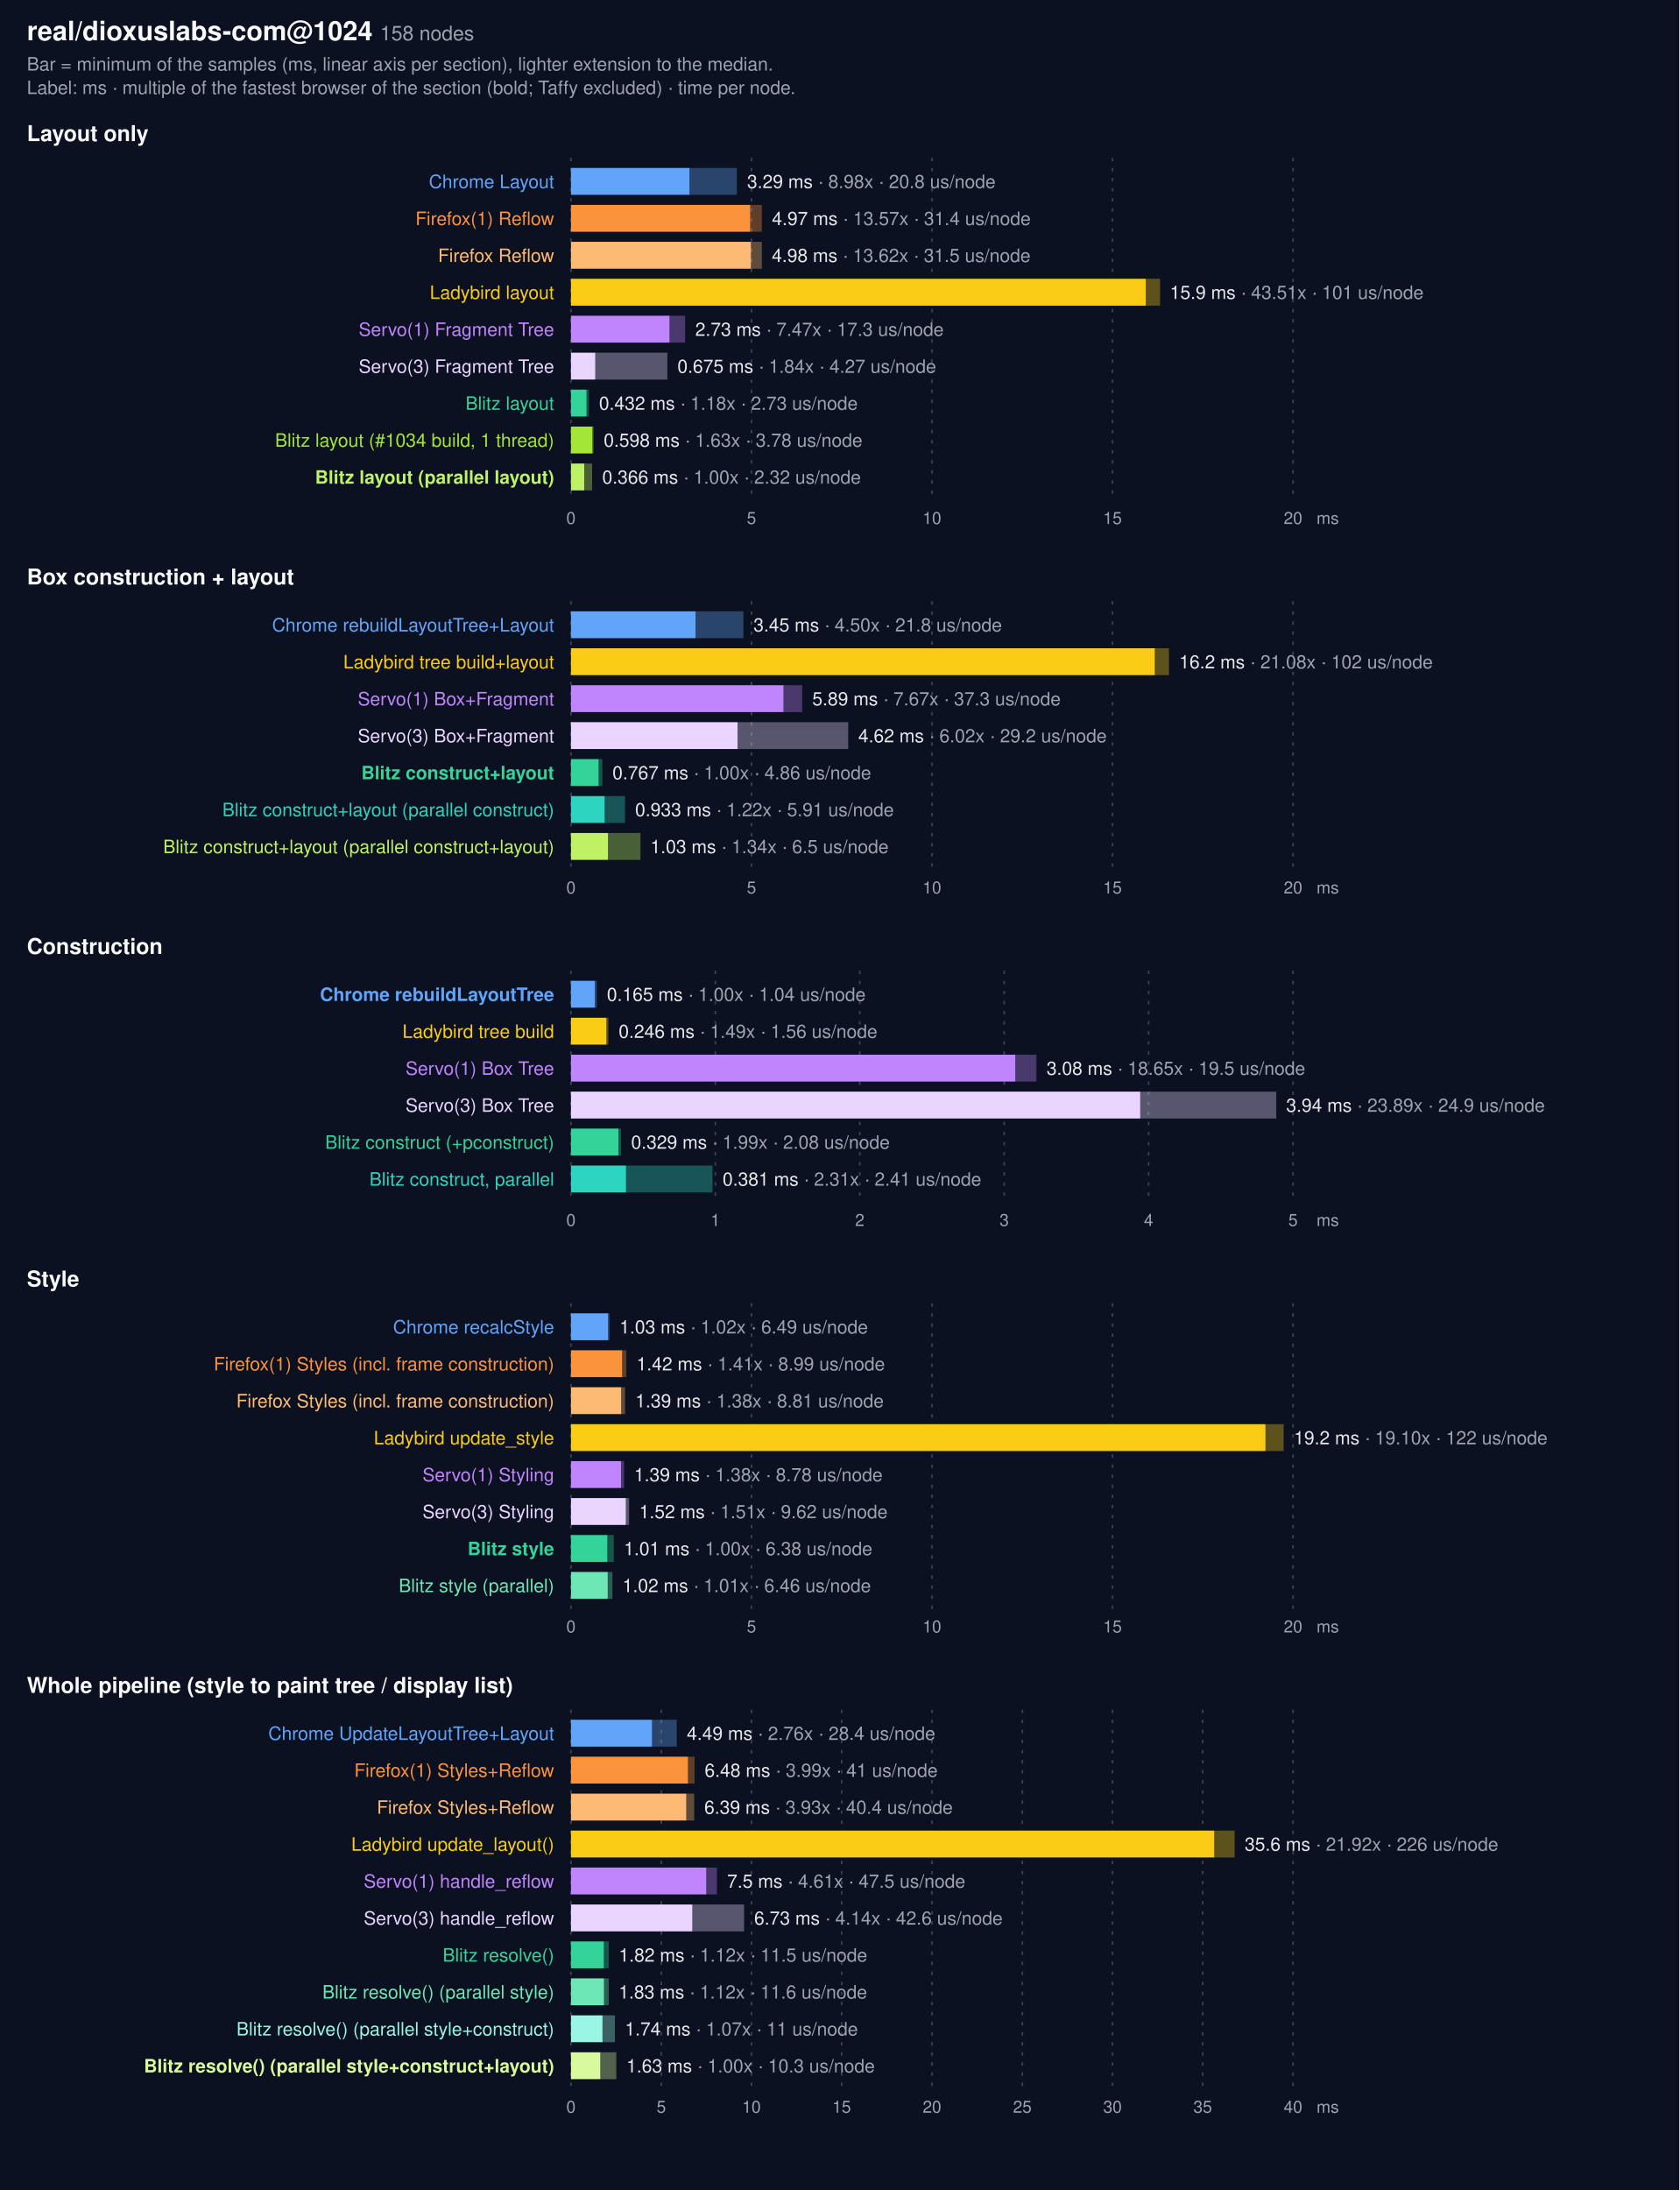
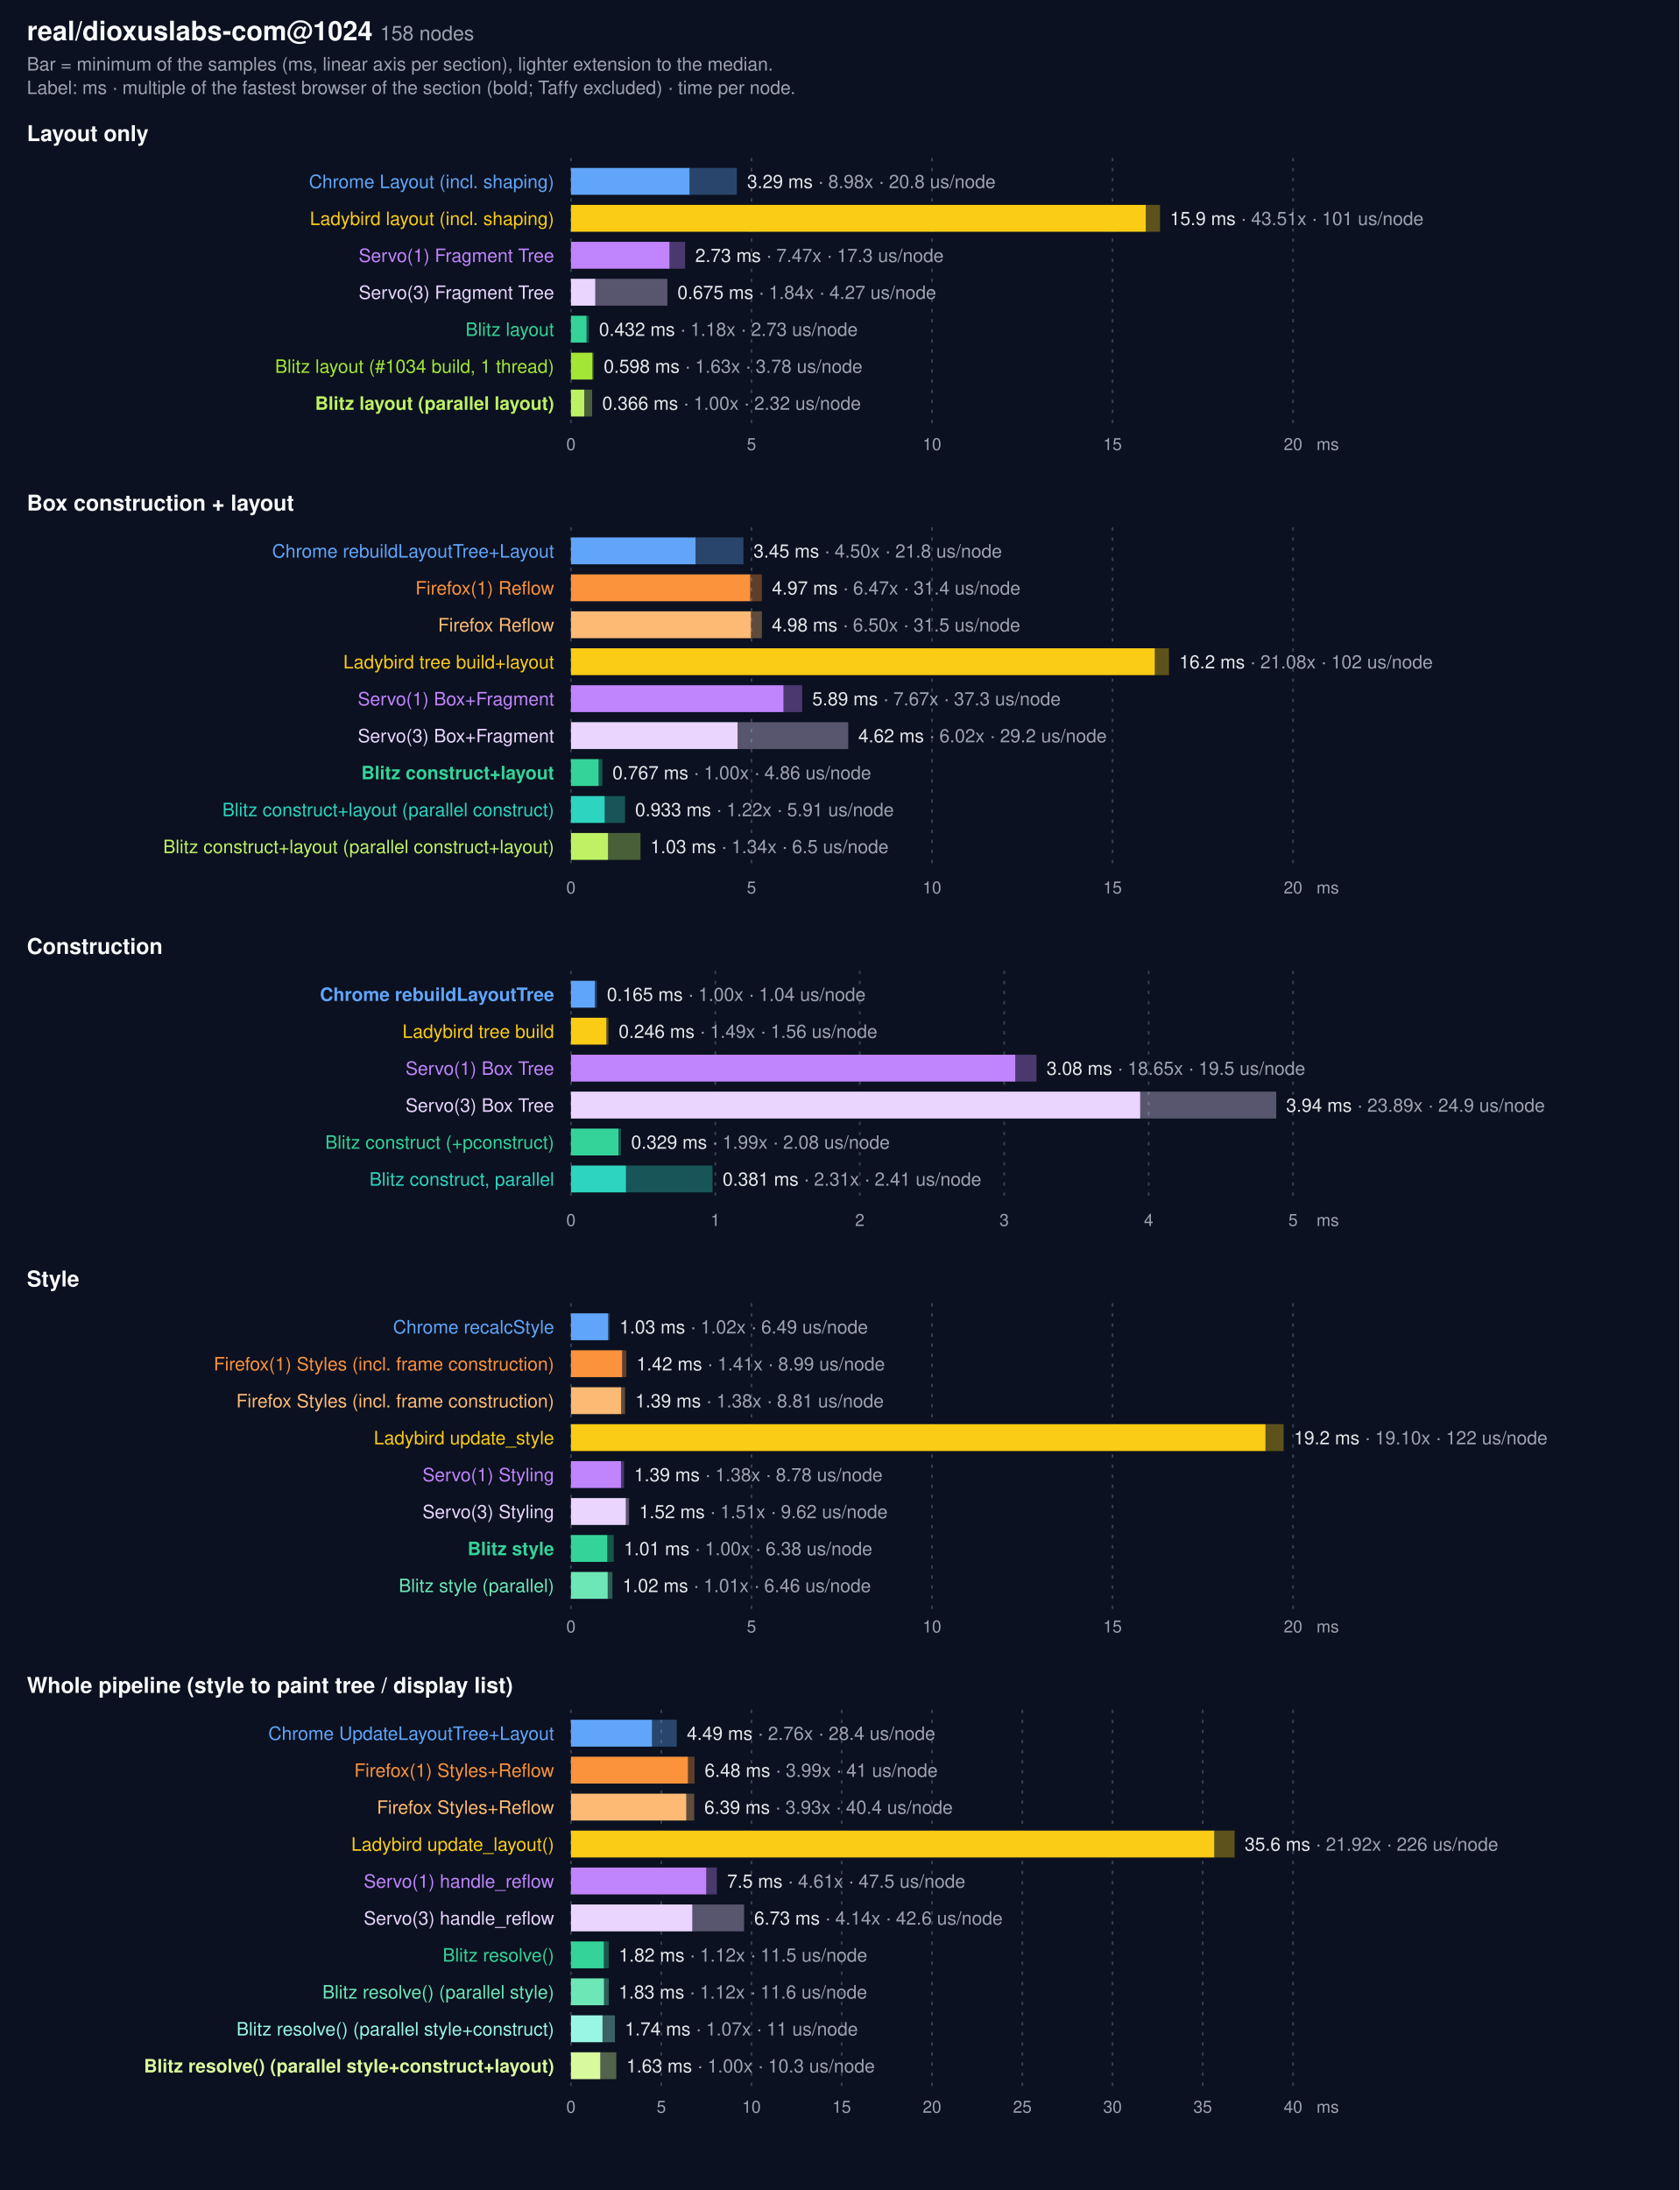
<svg xmlns="http://www.w3.org/2000/svg" width="1000" height="1304" viewBox="0 0 1000 1304" font-family="system-ui, -apple-system, Segoe UI, Helvetica, Arial, sans-serif">
  <rect width="1000" height="1304" fill="#0b1120" />
  <text x="16" y="24" fill="#f9fafb" font-size="16" font-weight="600">real/dioxuslabs-com@1024 <tspan fill="#9ca3af" font-size="12" font-weight="400">158 nodes</tspan>
  </text>
  <text x="16" y="42" fill="#9ca3af" font-size="11">Bar = minimum of the samples (ms, linear axis per section), lighter extension to the median.</text>
  <text x="16" y="56" fill="#9ca3af" font-size="11">Label: ms · multiple of the fastest browser of the section (bold; Taffy excluded) · time per node.</text>
  <text x="16" y="84" fill="#f9fafb" font-size="13" font-weight="600">Layout only</text>
-   <line x1="340.0" x2="340.0" y1="94" y2="298" stroke="#374151" stroke-dasharray="2 4" />
-   <text x="340.0" y="312" fill="#9ca3af" font-size="10" text-anchor="middle">0</text>
-   <line x1="447.5" x2="447.5" y1="94" y2="298" stroke="#374151" stroke-dasharray="2 4" />
-   <text x="447.5" y="312" fill="#9ca3af" font-size="10" text-anchor="middle">5</text>
-   <line x1="555.0" x2="555.0" y1="94" y2="298" stroke="#374151" stroke-dasharray="2 4" />
-   <text x="555.0" y="312" fill="#9ca3af" font-size="10" text-anchor="middle">10</text>
-   <line x1="662.5" x2="662.5" y1="94" y2="298" stroke="#374151" stroke-dasharray="2 4" />
-   <text x="662.5" y="312" fill="#9ca3af" font-size="10" text-anchor="middle">15</text>
-   <line x1="770.0" x2="770.0" y1="94" y2="298" stroke="#374151" stroke-dasharray="2 4" />
-   <text x="770.0" y="312" fill="#9ca3af" font-size="10" text-anchor="middle">20</text>
-   <text x="784" y="312" fill="#9ca3af" font-size="10">ms</text>
-   <text x="330" y="112" fill="#60a5fa" font-size="11" text-anchor="end">Chrome Layout</text>
+   <line x1="340.0" x2="340.0" y1="94" y2="254" stroke="#374151" stroke-dasharray="2 4" />
+   <text x="340.0" y="268" fill="#9ca3af" font-size="10" text-anchor="middle">0</text>
+   <line x1="447.5" x2="447.5" y1="94" y2="254" stroke="#374151" stroke-dasharray="2 4" />
+   <text x="447.5" y="268" fill="#9ca3af" font-size="10" text-anchor="middle">5</text>
+   <line x1="555.0" x2="555.0" y1="94" y2="254" stroke="#374151" stroke-dasharray="2 4" />
+   <text x="555.0" y="268" fill="#9ca3af" font-size="10" text-anchor="middle">10</text>
+   <line x1="662.5" x2="662.5" y1="94" y2="254" stroke="#374151" stroke-dasharray="2 4" />
+   <text x="662.5" y="268" fill="#9ca3af" font-size="10" text-anchor="middle">15</text>
+   <line x1="770.0" x2="770.0" y1="94" y2="254" stroke="#374151" stroke-dasharray="2 4" />
+   <text x="770.0" y="268" fill="#9ca3af" font-size="10" text-anchor="middle">20</text>
+   <text x="784" y="268" fill="#9ca3af" font-size="10">ms</text>
+   <text x="330" y="112" fill="#60a5fa" font-size="11" text-anchor="end">Chrome Layout (incl. shaping)</text>
  <rect x="340" y="100" width="70.6" height="16" fill="#60a5fa" />
  <rect x="410.6" y="100" width="28.2" height="16" fill="#60a5fa" opacity="0.35" />
  <text x="444.9" y="112" fill="#e5e7eb" font-size="11">3.29 ms <tspan fill="#9ca3af">· 8.98x · 20.8 us/node</tspan>
  </text>
-   <text x="330" y="134" fill="#fb923c" font-size="11" text-anchor="end">Firefox(1) Reflow</text>
-   <rect x="340" y="122" width="106.8" height="16" fill="#fb923c" />
-   <rect x="446.8" y="122" width="6.9" height="16" fill="#fb923c" opacity="0.35" />
-   <text x="459.7" y="134" fill="#e5e7eb" font-size="11">4.97 ms <tspan fill="#9ca3af">· 13.57x · 31.4 us/node</tspan>
-   </text>
-   <text x="330" y="156" fill="#fdba74" font-size="11" text-anchor="end">Firefox Reflow</text>
-   <rect x="340" y="144" width="107.2" height="16" fill="#fdba74" />
-   <rect x="447.2" y="144" width="6.5" height="16" fill="#fdba74" opacity="0.35" />
-   <text x="459.6" y="156" fill="#e5e7eb" font-size="11">4.98 ms <tspan fill="#9ca3af">· 13.62x · 31.5 us/node</tspan>
-   </text>
-   <text x="330" y="178" fill="#facc15" font-size="11" text-anchor="end">Ladybird layout</text>
-   <rect x="340" y="166" width="342.3" height="16" fill="#facc15" />
-   <rect x="682.3" y="166" width="8.5" height="16" fill="#facc15" opacity="0.35" />
-   <text x="696.7" y="178" fill="#e5e7eb" font-size="11">15.9 ms <tspan fill="#9ca3af">· 43.51x · 101 us/node</tspan>
-   </text>
-   <text x="330" y="200" fill="#c084fc" font-size="11" text-anchor="end">Servo(1) Fragment Tree</text>
-   <rect x="340" y="188" width="58.7" height="16" fill="#c084fc" />
-   <rect x="398.7" y="188" width="9.3" height="16" fill="#c084fc" opacity="0.35" />
-   <text x="414.0" y="200" fill="#e5e7eb" font-size="11">2.73 ms <tspan fill="#9ca3af">· 7.47x · 17.3 us/node</tspan>
-   </text>
-   <text x="330" y="222" fill="#e9d5ff" font-size="11" text-anchor="end">Servo(3) Fragment Tree</text>
-   <rect x="340" y="210" width="14.5" height="16" fill="#e9d5ff" />
-   <rect x="354.5" y="210" width="42.9" height="16" fill="#e9d5ff" opacity="0.35" />
-   <text x="403.4" y="222" fill="#e5e7eb" font-size="11">0.675 ms <tspan fill="#9ca3af">· 1.84x · 4.27 us/node</tspan>
-   </text>
-   <text x="330" y="244" fill="#34d399" font-size="11" text-anchor="end">Blitz layout</text>
-   <rect x="340" y="232" width="9.3" height="16" fill="#34d399" />
-   <rect x="349.3" y="232" width="1.4" height="16" fill="#34d399" opacity="0.35" />
-   <text x="356.7" y="244" fill="#e5e7eb" font-size="11">0.432 ms <tspan fill="#9ca3af">· 1.18x · 2.73 us/node</tspan>
-   </text>
-   <text x="330" y="266" fill="#a3e635" font-size="11" text-anchor="end">Blitz layout (#1034 build, 1 thread)</text>
-   <rect x="340" y="254" width="12.8" height="16" fill="#a3e635" />
-   <rect x="352.8" y="254" width="0.7" height="16" fill="#a3e635" opacity="0.35" />
-   <text x="359.5" y="266" fill="#e5e7eb" font-size="11">0.598 ms <tspan fill="#9ca3af">· 1.63x · 3.78 us/node</tspan>
-   </text>
-   <text x="330" y="288" fill="#bef264" font-size="11" text-anchor="end" font-weight="700">Blitz layout (parallel layout)</text>
-   <rect x="340" y="276" width="7.9" height="16" fill="#bef264" />
-   <rect x="347.9" y="276" width="4.7" height="16" fill="#bef264" opacity="0.35" />
-   <text x="358.6" y="288" fill="#e5e7eb" font-size="11">0.366 ms <tspan fill="#9ca3af">· 1.00x · 2.32 us/node</tspan>
-   </text>
-   <text x="16" y="348" fill="#f9fafb" font-size="13" font-weight="600">Box construction + layout</text>
-   <line x1="340.0" x2="340.0" y1="358" y2="518" stroke="#374151" stroke-dasharray="2 4" />
+   <text x="330" y="134" fill="#facc15" font-size="11" text-anchor="end">Ladybird layout (incl. shaping)</text>
+   <rect x="340" y="122" width="342.3" height="16" fill="#facc15" />
+   <rect x="682.3" y="122" width="8.5" height="16" fill="#facc15" opacity="0.35" />
+   <text x="696.7" y="134" fill="#e5e7eb" font-size="11">15.9 ms <tspan fill="#9ca3af">· 43.51x · 101 us/node</tspan>
+   </text>
+   <text x="330" y="156" fill="#c084fc" font-size="11" text-anchor="end">Servo(1) Fragment Tree</text>
+   <rect x="340" y="144" width="58.7" height="16" fill="#c084fc" />
+   <rect x="398.7" y="144" width="9.3" height="16" fill="#c084fc" opacity="0.35" />
+   <text x="414.0" y="156" fill="#e5e7eb" font-size="11">2.73 ms <tspan fill="#9ca3af">· 7.47x · 17.3 us/node</tspan>
+   </text>
+   <text x="330" y="178" fill="#e9d5ff" font-size="11" text-anchor="end">Servo(3) Fragment Tree</text>
+   <rect x="340" y="166" width="14.5" height="16" fill="#e9d5ff" />
+   <rect x="354.5" y="166" width="42.9" height="16" fill="#e9d5ff" opacity="0.35" />
+   <text x="403.4" y="178" fill="#e5e7eb" font-size="11">0.675 ms <tspan fill="#9ca3af">· 1.84x · 4.27 us/node</tspan>
+   </text>
+   <text x="330" y="200" fill="#34d399" font-size="11" text-anchor="end">Blitz layout</text>
+   <rect x="340" y="188" width="9.3" height="16" fill="#34d399" />
+   <rect x="349.3" y="188" width="1.4" height="16" fill="#34d399" opacity="0.35" />
+   <text x="356.7" y="200" fill="#e5e7eb" font-size="11">0.432 ms <tspan fill="#9ca3af">· 1.18x · 2.73 us/node</tspan>
+   </text>
+   <text x="330" y="222" fill="#a3e635" font-size="11" text-anchor="end">Blitz layout (#1034 build, 1 thread)</text>
+   <rect x="340" y="210" width="12.8" height="16" fill="#a3e635" />
+   <rect x="352.8" y="210" width="0.7" height="16" fill="#a3e635" opacity="0.35" />
+   <text x="359.5" y="222" fill="#e5e7eb" font-size="11">0.598 ms <tspan fill="#9ca3af">· 1.63x · 3.78 us/node</tspan>
+   </text>
+   <text x="330" y="244" fill="#bef264" font-size="11" text-anchor="end" font-weight="700">Blitz layout (parallel layout)</text>
+   <rect x="340" y="232" width="7.9" height="16" fill="#bef264" />
+   <rect x="347.9" y="232" width="4.7" height="16" fill="#bef264" opacity="0.35" />
+   <text x="358.6" y="244" fill="#e5e7eb" font-size="11">0.366 ms <tspan fill="#9ca3af">· 1.00x · 2.32 us/node</tspan>
+   </text>
+   <text x="16" y="304" fill="#f9fafb" font-size="13" font-weight="600">Box construction + layout</text>
+   <line x1="340.0" x2="340.0" y1="314" y2="518" stroke="#374151" stroke-dasharray="2 4" />
  <text x="340.0" y="532" fill="#9ca3af" font-size="10" text-anchor="middle">0</text>
-   <line x1="447.5" x2="447.5" y1="358" y2="518" stroke="#374151" stroke-dasharray="2 4" />
+   <line x1="447.5" x2="447.5" y1="314" y2="518" stroke="#374151" stroke-dasharray="2 4" />
  <text x="447.5" y="532" fill="#9ca3af" font-size="10" text-anchor="middle">5</text>
-   <line x1="555.0" x2="555.0" y1="358" y2="518" stroke="#374151" stroke-dasharray="2 4" />
+   <line x1="555.0" x2="555.0" y1="314" y2="518" stroke="#374151" stroke-dasharray="2 4" />
  <text x="555.0" y="532" fill="#9ca3af" font-size="10" text-anchor="middle">10</text>
-   <line x1="662.5" x2="662.5" y1="358" y2="518" stroke="#374151" stroke-dasharray="2 4" />
+   <line x1="662.5" x2="662.5" y1="314" y2="518" stroke="#374151" stroke-dasharray="2 4" />
  <text x="662.5" y="532" fill="#9ca3af" font-size="10" text-anchor="middle">15</text>
-   <line x1="770.0" x2="770.0" y1="358" y2="518" stroke="#374151" stroke-dasharray="2 4" />
+   <line x1="770.0" x2="770.0" y1="314" y2="518" stroke="#374151" stroke-dasharray="2 4" />
  <text x="770.0" y="532" fill="#9ca3af" font-size="10" text-anchor="middle">20</text>
  <text x="784" y="532" fill="#9ca3af" font-size="10">ms</text>
-   <text x="330" y="376" fill="#60a5fa" font-size="11" text-anchor="end">Chrome rebuildLayoutTree+Layout</text>
-   <rect x="340" y="364" width="74.2" height="16" fill="#60a5fa" />
-   <rect x="414.2" y="364" width="28.5" height="16" fill="#60a5fa" opacity="0.35" />
-   <text x="448.7" y="376" fill="#e5e7eb" font-size="11">3.45 ms <tspan fill="#9ca3af">· 4.50x · 21.8 us/node</tspan>
+   <text x="330" y="332" fill="#60a5fa" font-size="11" text-anchor="end">Chrome rebuildLayoutTree+Layout</text>
+   <rect x="340" y="320" width="74.2" height="16" fill="#60a5fa" />
+   <rect x="414.2" y="320" width="28.5" height="16" fill="#60a5fa" opacity="0.35" />
+   <text x="448.7" y="332" fill="#e5e7eb" font-size="11">3.45 ms <tspan fill="#9ca3af">· 4.50x · 21.8 us/node</tspan>
+   </text>
+   <text x="330" y="354" fill="#fb923c" font-size="11" text-anchor="end">Firefox(1) Reflow</text>
+   <rect x="340" y="342" width="106.8" height="16" fill="#fb923c" />
+   <rect x="446.8" y="342" width="6.9" height="16" fill="#fb923c" opacity="0.35" />
+   <text x="459.7" y="354" fill="#e5e7eb" font-size="11">4.97 ms <tspan fill="#9ca3af">· 6.47x · 31.4 us/node</tspan>
+   </text>
+   <text x="330" y="376" fill="#fdba74" font-size="11" text-anchor="end">Firefox Reflow</text>
+   <rect x="340" y="364" width="107.2" height="16" fill="#fdba74" />
+   <rect x="447.2" y="364" width="6.5" height="16" fill="#fdba74" opacity="0.35" />
+   <text x="459.6" y="376" fill="#e5e7eb" font-size="11">4.98 ms <tspan fill="#9ca3af">· 6.50x · 31.5 us/node</tspan>
  </text>
  <text x="330" y="398" fill="#facc15" font-size="11" text-anchor="end">Ladybird tree build+layout</text>
  <rect x="340" y="386" width="347.7" height="16" fill="#facc15" />
  <rect x="687.7" y="386" width="8.4" height="16" fill="#facc15" opacity="0.35" />
  <text x="702.2" y="398" fill="#e5e7eb" font-size="11">16.2 ms <tspan fill="#9ca3af">· 21.08x · 102 us/node</tspan>
  </text>
  <text x="330" y="420" fill="#c084fc" font-size="11" text-anchor="end">Servo(1) Box+Fragment</text>
  <rect x="340" y="408" width="126.6" height="16" fill="#c084fc" />
  <rect x="466.6" y="408" width="11.1" height="16" fill="#c084fc" opacity="0.35" />
  <text x="483.7" y="420" fill="#e5e7eb" font-size="11">5.89 ms <tspan fill="#9ca3af">· 7.67x · 37.3 us/node</tspan>
  </text>
  <text x="330" y="442" fill="#e9d5ff" font-size="11" text-anchor="end">Servo(3) Box+Fragment</text>
  <rect x="340" y="430" width="99.2" height="16" fill="#e9d5ff" />
  <rect x="439.2" y="430" width="65.9" height="16" fill="#e9d5ff" opacity="0.35" />
  <text x="511.1" y="442" fill="#e5e7eb" font-size="11">4.62 ms <tspan fill="#9ca3af">· 6.02x · 29.2 us/node</tspan>
  </text>
  <text x="330" y="464" fill="#34d399" font-size="11" text-anchor="end" font-weight="700">Blitz construct+layout</text>
  <rect x="340" y="452" width="16.5" height="16" fill="#34d399" />
  <rect x="356.5" y="452" width="2.2" height="16" fill="#34d399" opacity="0.35" />
  <text x="364.7" y="464" fill="#e5e7eb" font-size="11">0.767 ms <tspan fill="#9ca3af">· 1.00x · 4.86 us/node</tspan>
  </text>
  <text x="330" y="486" fill="#2dd4bf" font-size="11" text-anchor="end">Blitz construct+layout (parallel construct)</text>
  <rect x="340" y="474" width="20.1" height="16" fill="#2dd4bf" />
  <rect x="360.1" y="474" width="12.1" height="16" fill="#2dd4bf" opacity="0.35" />
  <text x="378.2" y="486" fill="#e5e7eb" font-size="11">0.933 ms <tspan fill="#9ca3af">· 1.22x · 5.91 us/node</tspan>
  </text>
  <text x="330" y="508" fill="#bef264" font-size="11" text-anchor="end">Blitz construct+layout (parallel construct+layout)</text>
  <rect x="340" y="496" width="22.1" height="16" fill="#bef264" />
  <rect x="362.1" y="496" width="19.3" height="16" fill="#bef264" opacity="0.35" />
  <text x="387.3" y="508" fill="#e5e7eb" font-size="11">1.03 ms <tspan fill="#9ca3af">· 1.34x · 6.5 us/node</tspan>
  </text>
  <text x="16" y="568" fill="#f9fafb" font-size="13" font-weight="600">Construction</text>
  <line x1="340.0" x2="340.0" y1="578" y2="716" stroke="#374151" stroke-dasharray="2 4" />
  <text x="340.0" y="730" fill="#9ca3af" font-size="10" text-anchor="middle">0</text>
  <line x1="426.0" x2="426.0" y1="578" y2="716" stroke="#374151" stroke-dasharray="2 4" />
  <text x="426.0" y="730" fill="#9ca3af" font-size="10" text-anchor="middle">1</text>
  <line x1="512.0" x2="512.0" y1="578" y2="716" stroke="#374151" stroke-dasharray="2 4" />
  <text x="512.0" y="730" fill="#9ca3af" font-size="10" text-anchor="middle">2</text>
  <line x1="598.0" x2="598.0" y1="578" y2="716" stroke="#374151" stroke-dasharray="2 4" />
  <text x="598.0" y="730" fill="#9ca3af" font-size="10" text-anchor="middle">3</text>
  <line x1="684.0" x2="684.0" y1="578" y2="716" stroke="#374151" stroke-dasharray="2 4" />
  <text x="684.0" y="730" fill="#9ca3af" font-size="10" text-anchor="middle">4</text>
  <line x1="770.0" x2="770.0" y1="578" y2="716" stroke="#374151" stroke-dasharray="2 4" />
  <text x="770.0" y="730" fill="#9ca3af" font-size="10" text-anchor="middle">5</text>
  <text x="784" y="730" fill="#9ca3af" font-size="10">ms</text>
  <text x="330" y="596" fill="#60a5fa" font-size="11" text-anchor="end" font-weight="700">Chrome rebuildLayoutTree</text>
  <rect x="340" y="584" width="14.2" height="16" fill="#60a5fa" />
  <rect x="354.2" y="584" width="1.2" height="16" fill="#60a5fa" opacity="0.35" />
  <text x="361.4" y="596" fill="#e5e7eb" font-size="11">0.165 ms <tspan fill="#9ca3af">· 1.00x · 1.04 us/node</tspan>
  </text>
  <text x="330" y="618" fill="#facc15" font-size="11" text-anchor="end">Ladybird tree build</text>
  <rect x="340" y="606" width="21.1" height="16" fill="#facc15" />
  <rect x="361.1" y="606" width="1.2" height="16" fill="#facc15" opacity="0.35" />
  <text x="368.4" y="618" fill="#e5e7eb" font-size="11">0.246 ms <tspan fill="#9ca3af">· 1.49x · 1.56 us/node</tspan>
  </text>
  <text x="330" y="640" fill="#c084fc" font-size="11" text-anchor="end">Servo(1) Box Tree</text>
  <rect x="340" y="628" width="264.6" height="16" fill="#c084fc" />
  <rect x="604.6" y="628" width="12.6" height="16" fill="#c084fc" opacity="0.35" />
  <text x="623.2" y="640" fill="#e5e7eb" font-size="11">3.08 ms <tspan fill="#9ca3af">· 18.65x · 19.5 us/node</tspan>
  </text>
  <text x="330" y="662" fill="#e9d5ff" font-size="11" text-anchor="end">Servo(3) Box Tree</text>
  <rect x="340" y="650" width="339.0" height="16" fill="#e9d5ff" />
  <rect x="679.0" y="650" width="81.0" height="16" fill="#e9d5ff" opacity="0.35" />
  <text x="765.9" y="662" fill="#e5e7eb" font-size="11">3.94 ms <tspan fill="#9ca3af">· 23.89x · 24.9 us/node</tspan>
  </text>
  <text x="330" y="684" fill="#34d399" font-size="11" text-anchor="end">Blitz construct (+pconstruct)</text>
  <rect x="340" y="672" width="28.3" height="16" fill="#34d399" />
  <rect x="368.3" y="672" width="1.5" height="16" fill="#34d399" opacity="0.35" />
  <text x="375.8" y="684" fill="#e5e7eb" font-size="11">0.329 ms <tspan fill="#9ca3af">· 1.99x · 2.08 us/node</tspan>
  </text>
  <text x="330" y="706" fill="#2dd4bf" font-size="11" text-anchor="end">Blitz construct, parallel</text>
  <rect x="340" y="694" width="32.8" height="16" fill="#2dd4bf" />
  <rect x="372.8" y="694" width="51.5" height="16" fill="#2dd4bf" opacity="0.35" />
  <text x="430.3" y="706" fill="#e5e7eb" font-size="11">0.381 ms <tspan fill="#9ca3af">· 2.31x · 2.41 us/node</tspan>
  </text>
  <text x="16" y="766" fill="#f9fafb" font-size="13" font-weight="600">Style</text>
  <line x1="340.0" x2="340.0" y1="776" y2="958" stroke="#374151" stroke-dasharray="2 4" />
  <text x="340.0" y="972" fill="#9ca3af" font-size="10" text-anchor="middle">0</text>
  <line x1="447.5" x2="447.5" y1="776" y2="958" stroke="#374151" stroke-dasharray="2 4" />
  <text x="447.5" y="972" fill="#9ca3af" font-size="10" text-anchor="middle">5</text>
  <line x1="555.0" x2="555.0" y1="776" y2="958" stroke="#374151" stroke-dasharray="2 4" />
  <text x="555.0" y="972" fill="#9ca3af" font-size="10" text-anchor="middle">10</text>
  <line x1="662.5" x2="662.5" y1="776" y2="958" stroke="#374151" stroke-dasharray="2 4" />
  <text x="662.5" y="972" fill="#9ca3af" font-size="10" text-anchor="middle">15</text>
  <line x1="770.0" x2="770.0" y1="776" y2="958" stroke="#374151" stroke-dasharray="2 4" />
  <text x="770.0" y="972" fill="#9ca3af" font-size="10" text-anchor="middle">20</text>
  <text x="784" y="972" fill="#9ca3af" font-size="10">ms</text>
  <text x="330" y="794" fill="#60a5fa" font-size="11" text-anchor="end">Chrome recalcStyle</text>
  <rect x="340" y="782" width="22.1" height="16" fill="#60a5fa" />
  <rect x="362.1" y="782" width="0.9" height="16" fill="#60a5fa" opacity="0.35" />
  <text x="368.9" y="794" fill="#e5e7eb" font-size="11">1.03 ms <tspan fill="#9ca3af">· 1.02x · 6.49 us/node</tspan>
  </text>
  <text x="330" y="816" fill="#fb923c" font-size="11" text-anchor="end">Firefox(1) Styles (incl. frame construction)</text>
  <rect x="340" y="804" width="30.5" height="16" fill="#fb923c" />
  <rect x="370.5" y="804" width="2.5" height="16" fill="#fb923c" opacity="0.35" />
  <text x="379.0" y="816" fill="#e5e7eb" font-size="11">1.42 ms <tspan fill="#9ca3af">· 1.41x · 8.99 us/node</tspan>
  </text>
  <text x="330" y="838" fill="#fdba74" font-size="11" text-anchor="end">Firefox Styles (incl. frame construction)</text>
  <rect x="340" y="826" width="29.9" height="16" fill="#fdba74" />
  <rect x="369.9" y="826" width="2.3" height="16" fill="#fdba74" opacity="0.35" />
  <text x="378.3" y="838" fill="#e5e7eb" font-size="11">1.39 ms <tspan fill="#9ca3af">· 1.38x · 8.81 us/node</tspan>
  </text>
  <text x="330" y="860" fill="#facc15" font-size="11" text-anchor="end">Ladybird update_style</text>
  <rect x="340" y="848" width="413.6" height="16" fill="#facc15" />
  <rect x="753.6" y="848" width="10.8" height="16" fill="#facc15" opacity="0.35" />
  <text x="770.5" y="860" fill="#e5e7eb" font-size="11">19.2 ms <tspan fill="#9ca3af">· 19.10x · 122 us/node</tspan>
  </text>
  <text x="330" y="882" fill="#c084fc" font-size="11" text-anchor="end">Servo(1) Styling</text>
  <rect x="340" y="870" width="29.8" height="16" fill="#c084fc" />
  <rect x="369.8" y="870" width="1.8" height="16" fill="#c084fc" opacity="0.35" />
  <text x="377.6" y="882" fill="#e5e7eb" font-size="11">1.39 ms <tspan fill="#9ca3af">· 1.38x · 8.78 us/node</tspan>
  </text>
  <text x="330" y="904" fill="#e9d5ff" font-size="11" text-anchor="end">Servo(3) Styling</text>
  <rect x="340" y="892" width="32.7" height="16" fill="#e9d5ff" />
  <rect x="372.7" y="892" width="1.9" height="16" fill="#e9d5ff" opacity="0.35" />
  <text x="380.6" y="904" fill="#e5e7eb" font-size="11">1.52 ms <tspan fill="#9ca3af">· 1.51x · 9.62 us/node</tspan>
  </text>
  <text x="330" y="926" fill="#34d399" font-size="11" text-anchor="end" font-weight="700">Blitz style</text>
  <rect x="340" y="914" width="21.7" height="16" fill="#34d399" />
  <rect x="361.7" y="914" width="3.8" height="16" fill="#34d399" opacity="0.35" />
  <text x="371.5" y="926" fill="#e5e7eb" font-size="11">1.01 ms <tspan fill="#9ca3af">· 1.00x · 6.38 us/node</tspan>
  </text>
  <text x="330" y="948" fill="#6ee7b7" font-size="11" text-anchor="end">Blitz style (parallel)</text>
  <rect x="340" y="936" width="21.9" height="16" fill="#6ee7b7" />
  <rect x="361.9" y="936" width="2.8" height="16" fill="#6ee7b7" opacity="0.35" />
  <text x="370.7" y="948" fill="#e5e7eb" font-size="11">1.02 ms <tspan fill="#9ca3af">· 1.01x · 6.46 us/node</tspan>
  </text>
  <text x="16" y="1008" fill="#f9fafb" font-size="13" font-weight="600">Whole pipeline (style to paint tree / display list)</text>
  <line x1="340.0" x2="340.0" y1="1018" y2="1244" stroke="#374151" stroke-dasharray="2 4" />
  <text x="340.0" y="1258" fill="#9ca3af" font-size="10" text-anchor="middle">0</text>
  <line x1="393.8" x2="393.8" y1="1018" y2="1244" stroke="#374151" stroke-dasharray="2 4" />
  <text x="393.8" y="1258" fill="#9ca3af" font-size="10" text-anchor="middle">5</text>
  <line x1="447.5" x2="447.5" y1="1018" y2="1244" stroke="#374151" stroke-dasharray="2 4" />
  <text x="447.5" y="1258" fill="#9ca3af" font-size="10" text-anchor="middle">10</text>
  <line x1="501.2" x2="501.2" y1="1018" y2="1244" stroke="#374151" stroke-dasharray="2 4" />
  <text x="501.2" y="1258" fill="#9ca3af" font-size="10" text-anchor="middle">15</text>
  <line x1="555.0" x2="555.0" y1="1018" y2="1244" stroke="#374151" stroke-dasharray="2 4" />
  <text x="555.0" y="1258" fill="#9ca3af" font-size="10" text-anchor="middle">20</text>
  <line x1="608.8" x2="608.8" y1="1018" y2="1244" stroke="#374151" stroke-dasharray="2 4" />
  <text x="608.8" y="1258" fill="#9ca3af" font-size="10" text-anchor="middle">25</text>
  <line x1="662.5" x2="662.5" y1="1018" y2="1244" stroke="#374151" stroke-dasharray="2 4" />
  <text x="662.5" y="1258" fill="#9ca3af" font-size="10" text-anchor="middle">30</text>
  <line x1="716.2" x2="716.2" y1="1018" y2="1244" stroke="#374151" stroke-dasharray="2 4" />
  <text x="716.2" y="1258" fill="#9ca3af" font-size="10" text-anchor="middle">35</text>
  <line x1="770.0" x2="770.0" y1="1018" y2="1244" stroke="#374151" stroke-dasharray="2 4" />
  <text x="770.0" y="1258" fill="#9ca3af" font-size="10" text-anchor="middle">40</text>
  <text x="784" y="1258" fill="#9ca3af" font-size="10">ms</text>
  <text x="330" y="1036" fill="#60a5fa" font-size="11" text-anchor="end">Chrome UpdateLayoutTree+Layout</text>
  <rect x="340" y="1024" width="48.3" height="16" fill="#60a5fa" />
  <rect x="388.3" y="1024" width="14.7" height="16" fill="#60a5fa" opacity="0.35" />
  <text x="409.0" y="1036" fill="#e5e7eb" font-size="11">4.49 ms <tspan fill="#9ca3af">· 2.76x · 28.4 us/node</tspan>
  </text>
  <text x="330" y="1058" fill="#fb923c" font-size="11" text-anchor="end">Firefox(1) Styles+Reflow</text>
  <rect x="340" y="1046" width="69.7" height="16" fill="#fb923c" />
  <rect x="409.7" y="1046" width="3.9" height="16" fill="#fb923c" opacity="0.35" />
  <text x="419.6" y="1058" fill="#e5e7eb" font-size="11">6.48 ms <tspan fill="#9ca3af">· 3.99x · 41 us/node</tspan>
  </text>
  <text x="330" y="1080" fill="#fdba74" font-size="11" text-anchor="end">Firefox Styles+Reflow</text>
  <rect x="340" y="1068" width="68.7" height="16" fill="#fdba74" />
  <rect x="408.7" y="1068" width="4.7" height="16" fill="#fdba74" opacity="0.35" />
  <text x="419.4" y="1080" fill="#e5e7eb" font-size="11">6.39 ms <tspan fill="#9ca3af">· 3.93x · 40.4 us/node</tspan>
  </text>
  <text x="330" y="1102" fill="#facc15" font-size="11" text-anchor="end">Ladybird update_layout()</text>
  <rect x="340" y="1090" width="383.1" height="16" fill="#facc15" />
  <rect x="723.1" y="1090" width="12.1" height="16" fill="#facc15" opacity="0.35" />
  <text x="741.2" y="1102" fill="#e5e7eb" font-size="11">35.6 ms <tspan fill="#9ca3af">· 21.92x · 226 us/node</tspan>
  </text>
  <text x="330" y="1124" fill="#c084fc" font-size="11" text-anchor="end">Servo(1) handle_reflow</text>
  <rect x="340" y="1112" width="80.6" height="16" fill="#c084fc" />
  <rect x="420.6" y="1112" width="6.3" height="16" fill="#c084fc" opacity="0.35" />
  <text x="433.0" y="1124" fill="#e5e7eb" font-size="11">7.5 ms <tspan fill="#9ca3af">· 4.61x · 47.5 us/node</tspan>
  </text>
  <text x="330" y="1146" fill="#e9d5ff" font-size="11" text-anchor="end">Servo(3) handle_reflow</text>
  <rect x="340" y="1134" width="72.3" height="16" fill="#e9d5ff" />
  <rect x="412.3" y="1134" width="30.8" height="16" fill="#e9d5ff" opacity="0.35" />
  <text x="449.1" y="1146" fill="#e5e7eb" font-size="11">6.73 ms <tspan fill="#9ca3af">· 4.14x · 42.6 us/node</tspan>
  </text>
  <text x="330" y="1168" fill="#34d399" font-size="11" text-anchor="end">Blitz resolve()</text>
  <rect x="340" y="1156" width="19.6" height="16" fill="#34d399" />
  <rect x="359.6" y="1156" width="2.9" height="16" fill="#34d399" opacity="0.35" />
  <text x="368.5" y="1168" fill="#e5e7eb" font-size="11">1.82 ms <tspan fill="#9ca3af">· 1.12x · 11.5 us/node</tspan>
  </text>
  <text x="330" y="1190" fill="#6ee7b7" font-size="11" text-anchor="end">Blitz resolve() (parallel style)</text>
  <rect x="340" y="1178" width="19.7" height="16" fill="#6ee7b7" />
  <rect x="359.7" y="1178" width="2.8" height="16" fill="#6ee7b7" opacity="0.35" />
  <text x="368.4" y="1190" fill="#e5e7eb" font-size="11">1.83 ms <tspan fill="#9ca3af">· 1.12x · 11.6 us/node</tspan>
  </text>
  <text x="330" y="1212" fill="#99f6e4" font-size="11" text-anchor="end">Blitz resolve() (parallel style+construct)</text>
  <rect x="340" y="1200" width="18.8" height="16" fill="#99f6e4" />
  <rect x="358.8" y="1200" width="7.4" height="16" fill="#99f6e4" opacity="0.35" />
  <text x="372.1" y="1212" fill="#e5e7eb" font-size="11">1.74 ms <tspan fill="#9ca3af">· 1.07x · 11 us/node</tspan>
  </text>
  <text x="330" y="1234" fill="#d9f99d" font-size="11" text-anchor="end" font-weight="700">Blitz resolve() (parallel style+construct+layout)</text>
  <rect x="340" y="1222" width="17.5" height="16" fill="#d9f99d" />
  <rect x="357.5" y="1222" width="9.5" height="16" fill="#d9f99d" opacity="0.35" />
  <text x="373.0" y="1234" fill="#e5e7eb" font-size="11">1.63 ms <tspan fill="#9ca3af">· 1.00x · 10.3 us/node</tspan>
  </text>
</svg>
